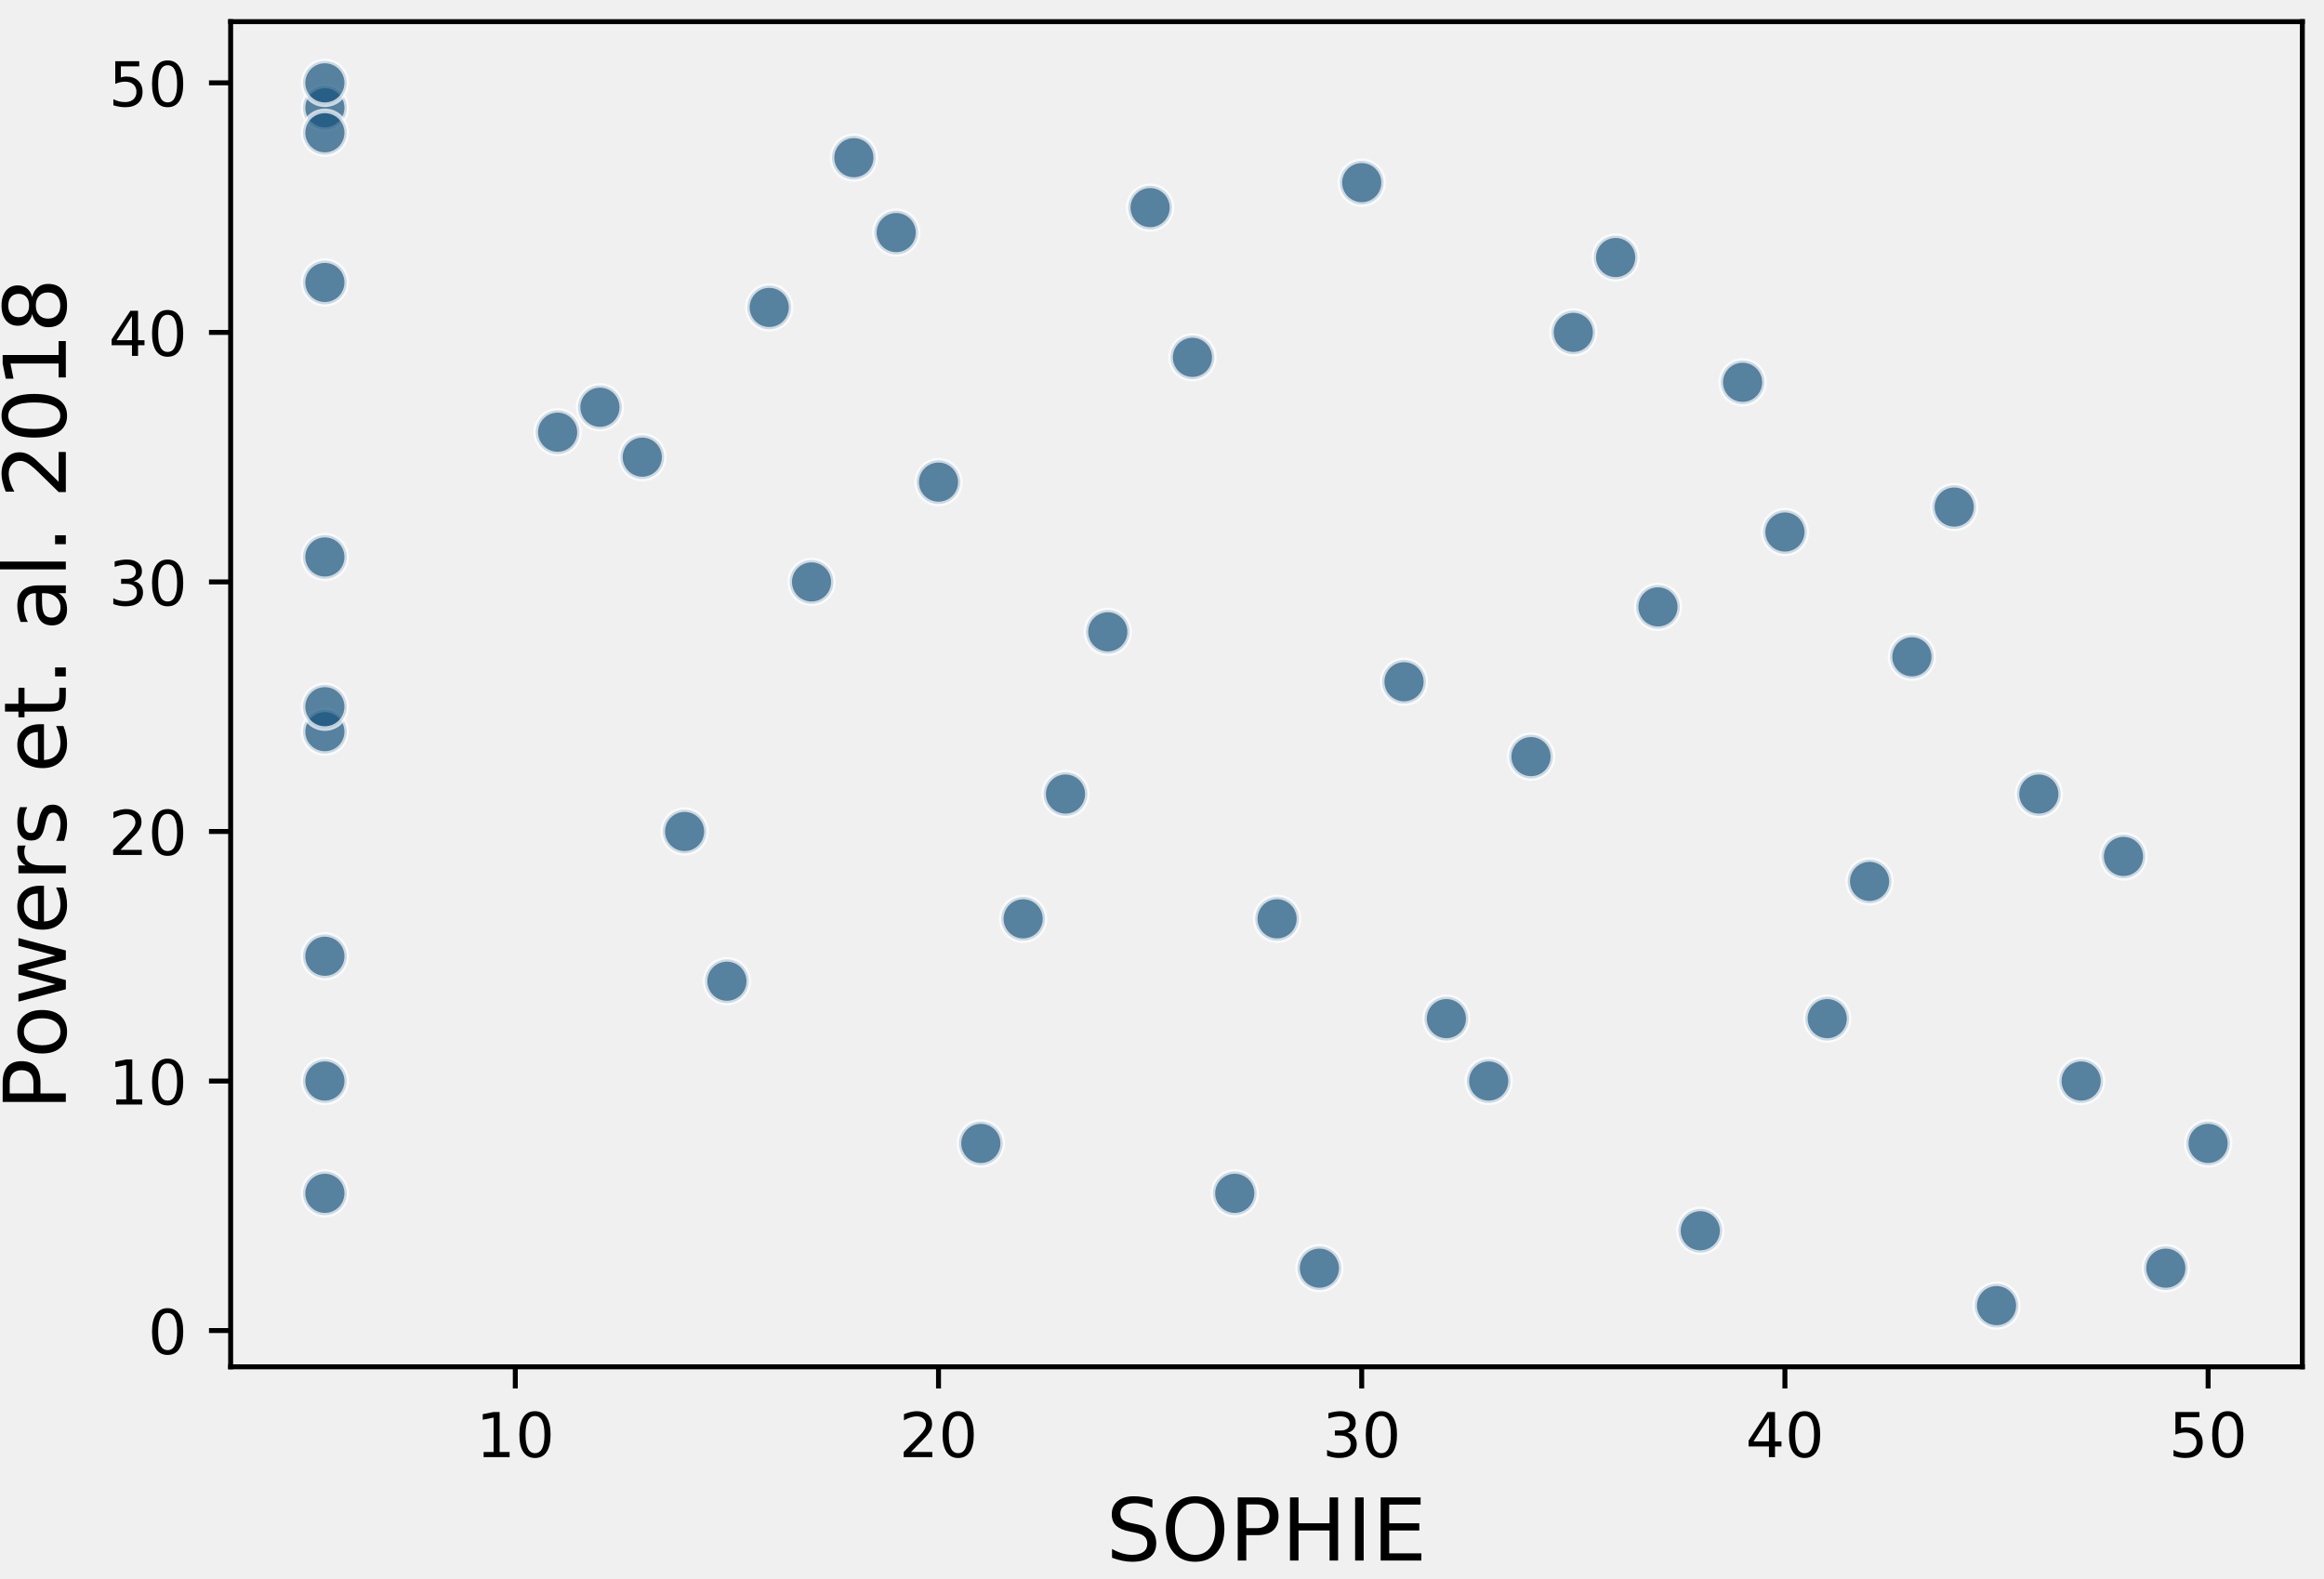
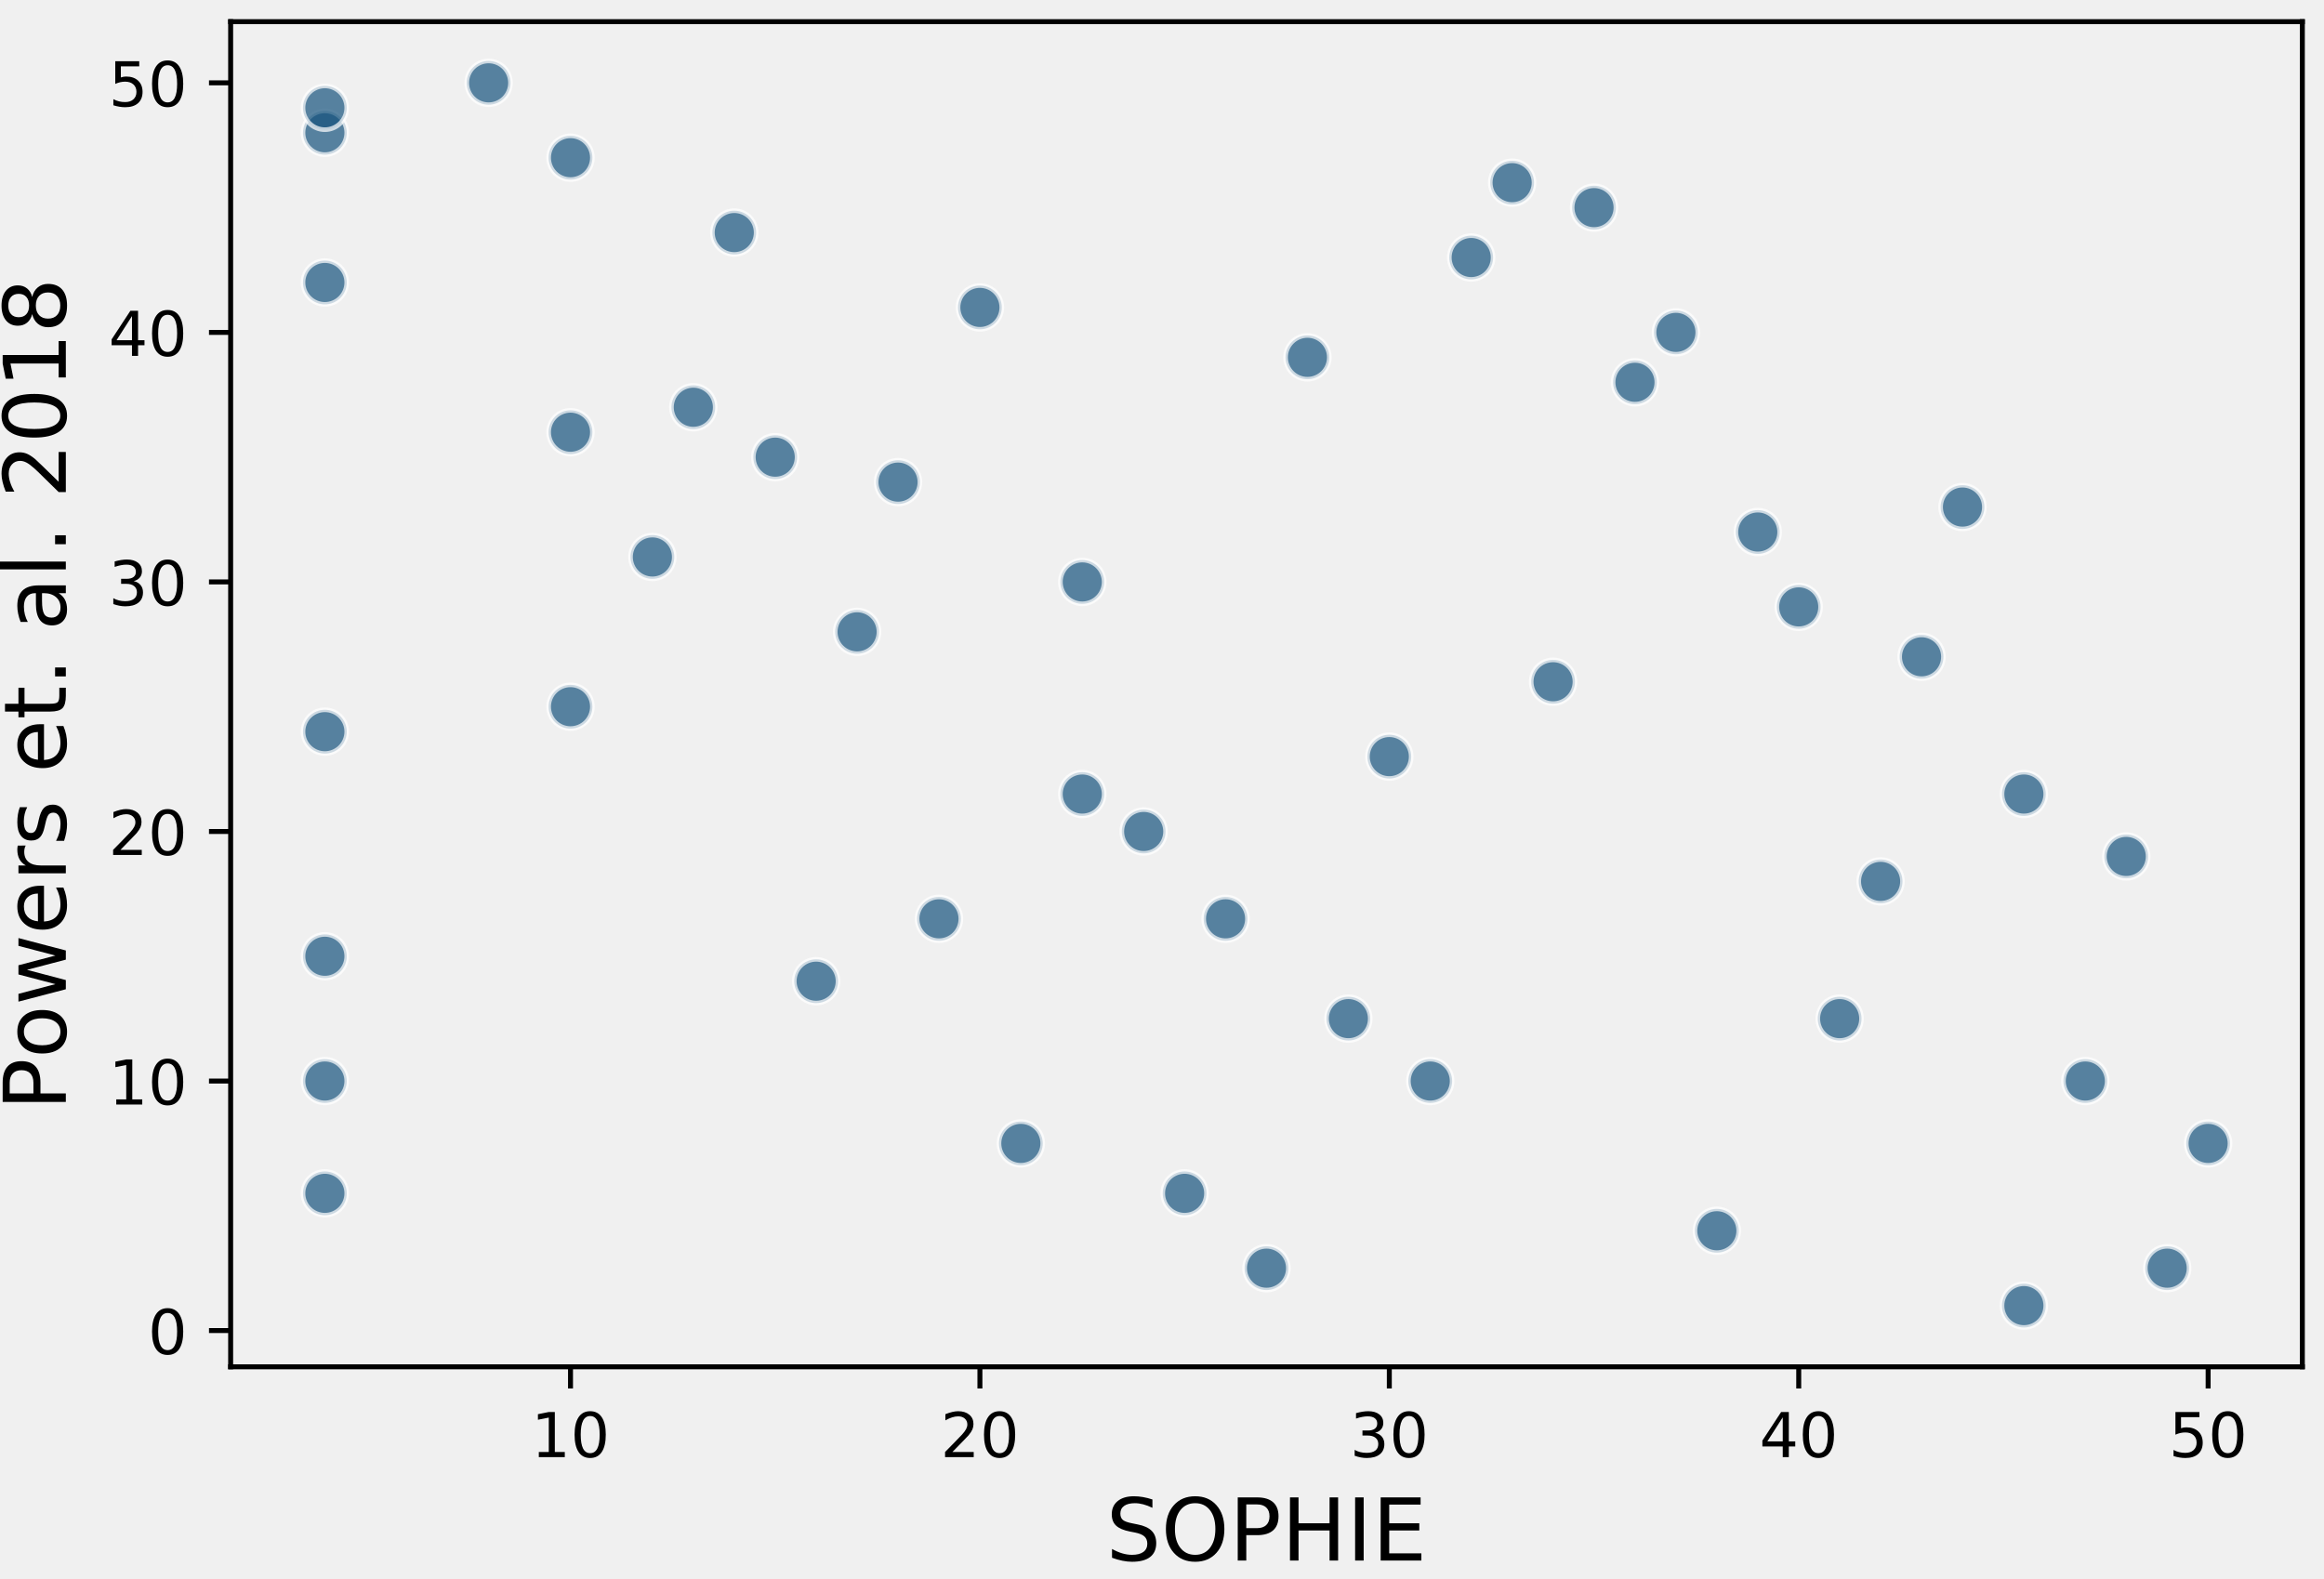
<svg xmlns="http://www.w3.org/2000/svg" xmlns:xlink="http://www.w3.org/1999/xlink" height="255.167pt" version="1.1" viewBox="0 0 375.574 255.167" width="375.574pt">
  <defs>
    <style type="text/css">
*{stroke-linecap:butt;stroke-linejoin:round;}
  </style>
  </defs>
  <g id="figure_1">
    <g id="patch_1">
      <path d="M 0 255.167  L 375.574 255.167  L 375.574 0  L 0 0  z " style="fill:none;" />
    </g>
    <g id="axes_1">
      <g id="patch_2">
        <path d="M 37.274 220.94  L 372.074 220.94  L 372.074 3.5  L 37.274 3.5  z " style="fill:none;" />
      </g>
      <g id="PathCollection_1">
        <defs>
-           <path d="M 0 3.536  C 0.938 3.536 1.837 3.163 2.5 2.5  C 3.163 1.837 3.536 0.938 3.536 0  C 3.536 -0.938 3.163 -1.837 2.5 -2.5  C 1.837 -3.163 0.938 -3.536 0 -3.536  C -0.938 -3.536 -1.837 -3.163 -2.5 -2.5  C -3.163 -1.837 -3.536 -0.938 -3.536 0  C -3.536 0.938 -3.163 1.837 -2.5 2.5  C -1.837 3.163 -0.938 3.536 0 3.536  z " id="m06278e5a59" style="stroke:#ffffff;stroke-opacity:0.7;stroke-width:0.75;" />
+           <path d="M 0 3.536  C 0.938 3.536 1.837 3.163 2.5 2.5  C 3.163 1.837 3.536 0.938 3.536 0  C 3.536 -0.938 3.163 -1.837 2.5 -2.5  C 1.837 -3.163 0.938 -3.536 0 -3.536  C -0.938 -3.536 -1.837 -3.163 -2.5 -2.5  C -3.163 -1.837 -3.536 -0.938 -3.536 0  C -3.536 0.938 -3.163 1.837 -2.5 2.5  C -1.837 3.163 -0.938 3.536 0 3.536  z " id="mcd44631420" style="stroke:#ffffff;stroke-opacity:0.7;stroke-width:0.75;" />
        </defs>
-         <g clip-path="url(#p0ce76a98f6)">
-           <use style="fill:#15527d;fill-opacity:0.7;stroke:#ffffff;stroke-opacity:0.7;stroke-width:0.75;" x="322.652" xlink:href="#m06278e5a59" y="211.049" />
-           <use style="fill:#15527d;fill-opacity:0.7;stroke:#ffffff;stroke-opacity:0.7;stroke-width:0.75;" x="52.501" xlink:href="#m06278e5a59" y="118.271" />
-           <use style="fill:#15527d;fill-opacity:0.7;stroke:#ffffff;stroke-opacity:0.7;stroke-width:0.75;" x="267.938" xlink:href="#m06278e5a59" y="98.102" />
-           <use style="fill:#15527d;fill-opacity:0.7;stroke:#ffffff;stroke-opacity:0.7;stroke-width:0.75;" x="52.501" xlink:href="#m06278e5a59" y="17.425" />
-           <use style="fill:#15527d;fill-opacity:0.7;stroke:#ffffff;stroke-opacity:0.7;stroke-width:0.75;" x="281.616" xlink:href="#m06278e5a59" y="61.797" />
-           <use style="fill:#15527d;fill-opacity:0.7;stroke:#ffffff;stroke-opacity:0.7;stroke-width:0.75;" x="96.956" xlink:href="#m06278e5a59" y="65.831" />
-           <use style="fill:#15527d;fill-opacity:0.7;stroke:#ffffff;stroke-opacity:0.7;stroke-width:0.75;" x="308.973" xlink:href="#m06278e5a59" y="106.169" />
-           <use style="fill:#15527d;fill-opacity:0.7;stroke:#ffffff;stroke-opacity:0.7;stroke-width:0.75;" x="131.152" xlink:href="#m06278e5a59" y="94.068" />
-           <use style="fill:#15527d;fill-opacity:0.7;stroke:#ffffff;stroke-opacity:0.7;stroke-width:0.75;" x="52.501" xlink:href="#m06278e5a59" y="154.575" />
-           <use style="fill:#15527d;fill-opacity:0.7;stroke:#ffffff;stroke-opacity:0.7;stroke-width:0.75;" x="343.17" xlink:href="#m06278e5a59" y="138.44" />
-           <use style="fill:#15527d;fill-opacity:0.7;stroke:#ffffff;stroke-opacity:0.7;stroke-width:0.75;" x="124.313" xlink:href="#m06278e5a59" y="49.695" />
-           <use style="fill:#15527d;fill-opacity:0.7;stroke:#ffffff;stroke-opacity:0.7;stroke-width:0.75;" x="302.134" xlink:href="#m06278e5a59" y="142.474" />
-           <use style="fill:#15527d;fill-opacity:0.7;stroke:#ffffff;stroke-opacity:0.7;stroke-width:0.75;" x="254.259" xlink:href="#m06278e5a59" y="53.729" />
-           <use style="fill:#15527d;fill-opacity:0.7;stroke:#ffffff;stroke-opacity:0.7;stroke-width:0.75;" x="137.991" xlink:href="#m06278e5a59" y="25.492" />
-           <use style="fill:#15527d;fill-opacity:0.7;stroke:#ffffff;stroke-opacity:0.7;stroke-width:0.75;" x="329.491" xlink:href="#m06278e5a59" y="128.355" />
-           <use style="fill:#15527d;fill-opacity:0.7;stroke:#ffffff;stroke-opacity:0.7;stroke-width:0.75;" x="172.188" xlink:href="#m06278e5a59" y="128.355" />
-           <use style="fill:#15527d;fill-opacity:0.7;stroke:#ffffff;stroke-opacity:0.7;stroke-width:0.75;" x="52.501" xlink:href="#m06278e5a59" y="45.662" />
-           <use style="fill:#15527d;fill-opacity:0.7;stroke:#ffffff;stroke-opacity:0.7;stroke-width:0.75;" x="261.098" xlink:href="#m06278e5a59" y="41.628" />
-           <use style="fill:#15527d;fill-opacity:0.7;stroke:#ffffff;stroke-opacity:0.7;stroke-width:0.75;" x="144.831" xlink:href="#m06278e5a59" y="37.594" />
-           <use style="fill:#15527d;fill-opacity:0.7;stroke:#ffffff;stroke-opacity:0.7;stroke-width:0.75;" x="336.33" xlink:href="#m06278e5a59" y="174.745" />
-           <use style="fill:#15527d;fill-opacity:0.7;stroke:#ffffff;stroke-opacity:0.7;stroke-width:0.75;" x="226.902" xlink:href="#m06278e5a59" y="110.203" />
-           <use style="fill:#15527d;fill-opacity:0.7;stroke:#ffffff;stroke-opacity:0.7;stroke-width:0.75;" x="165.349" xlink:href="#m06278e5a59" y="148.525" />
-           <use style="fill:#15527d;fill-opacity:0.7;stroke:#ffffff;stroke-opacity:0.7;stroke-width:0.75;" x="158.509" xlink:href="#m06278e5a59" y="184.829" />
-           <use style="fill:#15527d;fill-opacity:0.7;stroke:#ffffff;stroke-opacity:0.7;stroke-width:0.75;" x="52.501" xlink:href="#m06278e5a59" y="192.897" />
-           <use style="fill:#15527d;fill-opacity:0.7;stroke:#ffffff;stroke-opacity:0.7;stroke-width:0.75;" x="295.295" xlink:href="#m06278e5a59" y="164.66" />
-           <use style="fill:#15527d;fill-opacity:0.7;stroke:#ffffff;stroke-opacity:0.7;stroke-width:0.75;" x="192.706" xlink:href="#m06278e5a59" y="57.763" />
-           <use style="fill:#15527d;fill-opacity:0.7;stroke:#ffffff;stroke-opacity:0.7;stroke-width:0.75;" x="151.67" xlink:href="#m06278e5a59" y="77.932" />
-           <use style="fill:#15527d;fill-opacity:0.7;stroke:#ffffff;stroke-opacity:0.7;stroke-width:0.75;" x="52.501" xlink:href="#m06278e5a59" y="90.034" />
-           <use style="fill:#15527d;fill-opacity:0.7;stroke:#ffffff;stroke-opacity:0.7;stroke-width:0.75;" x="185.866" xlink:href="#m06278e5a59" y="33.56" />
-           <use style="fill:#15527d;fill-opacity:0.7;stroke:#ffffff;stroke-opacity:0.7;stroke-width:0.75;" x="179.027" xlink:href="#m06278e5a59" y="102.135" />
-           <use style="fill:#15527d;fill-opacity:0.7;stroke:#ffffff;stroke-opacity:0.7;stroke-width:0.75;" x="206.384" xlink:href="#m06278e5a59" y="148.525" />
-           <use style="fill:#15527d;fill-opacity:0.7;stroke:#ffffff;stroke-opacity:0.7;stroke-width:0.75;" x="274.777" xlink:href="#m06278e5a59" y="198.948" />
-           <use style="fill:#15527d;fill-opacity:0.7;stroke:#ffffff;stroke-opacity:0.7;stroke-width:0.75;" x="117.474" xlink:href="#m06278e5a59" y="158.609" />
-           <use style="fill:#15527d;fill-opacity:0.7;stroke:#ffffff;stroke-opacity:0.7;stroke-width:0.75;" x="240.581" xlink:href="#m06278e5a59" y="174.745" />
-           <use style="fill:#15527d;fill-opacity:0.7;stroke:#ffffff;stroke-opacity:0.7;stroke-width:0.75;" x="52.501" xlink:href="#m06278e5a59" y="21.459" />
-           <use style="fill:#15527d;fill-opacity:0.7;stroke:#ffffff;stroke-opacity:0.7;stroke-width:0.75;" x="90.117" xlink:href="#m06278e5a59" y="69.865" />
-           <use style="fill:#15527d;fill-opacity:0.7;stroke:#ffffff;stroke-opacity:0.7;stroke-width:0.75;" x="199.545" xlink:href="#m06278e5a59" y="192.897" />
-           <use style="fill:#15527d;fill-opacity:0.7;stroke:#ffffff;stroke-opacity:0.7;stroke-width:0.75;" x="110.634" xlink:href="#m06278e5a59" y="134.406" />
-           <use style="fill:#15527d;fill-opacity:0.7;stroke:#ffffff;stroke-opacity:0.7;stroke-width:0.75;" x="213.223" xlink:href="#m06278e5a59" y="204.998" />
-           <use style="fill:#15527d;fill-opacity:0.7;stroke:#ffffff;stroke-opacity:0.7;stroke-width:0.75;" x="52.501" xlink:href="#m06278e5a59" y="114.237" />
-           <use style="fill:#15527d;fill-opacity:0.7;stroke:#ffffff;stroke-opacity:0.7;stroke-width:0.75;" x="315.813" xlink:href="#m06278e5a59" y="81.966" />
-           <use style="fill:#15527d;fill-opacity:0.7;stroke:#ffffff;stroke-opacity:0.7;stroke-width:0.75;" x="288.455" xlink:href="#m06278e5a59" y="86" />
-           <use style="fill:#15527d;fill-opacity:0.7;stroke:#ffffff;stroke-opacity:0.7;stroke-width:0.75;" x="52.501" xlink:href="#m06278e5a59" y="174.745" />
-           <use style="fill:#15527d;fill-opacity:0.7;stroke:#ffffff;stroke-opacity:0.7;stroke-width:0.75;" x="52.501" xlink:href="#m06278e5a59" y="13.391" />
-           <use style="fill:#15527d;fill-opacity:0.7;stroke:#ffffff;stroke-opacity:0.7;stroke-width:0.75;" x="103.795" xlink:href="#m06278e5a59" y="73.898" />
-           <use style="fill:#15527d;fill-opacity:0.7;stroke:#ffffff;stroke-opacity:0.7;stroke-width:0.75;" x="233.741" xlink:href="#m06278e5a59" y="164.66" />
-           <use style="fill:#15527d;fill-opacity:0.7;stroke:#ffffff;stroke-opacity:0.7;stroke-width:0.75;" x="220.063" xlink:href="#m06278e5a59" y="29.526" />
-           <use style="fill:#15527d;fill-opacity:0.7;stroke:#ffffff;stroke-opacity:0.7;stroke-width:0.75;" x="356.848" xlink:href="#m06278e5a59" y="184.829" />
-           <use style="fill:#15527d;fill-opacity:0.7;stroke:#ffffff;stroke-opacity:0.7;stroke-width:0.75;" x="350.009" xlink:href="#m06278e5a59" y="204.998" />
-           <use style="fill:#15527d;fill-opacity:0.7;stroke:#ffffff;stroke-opacity:0.7;stroke-width:0.75;" x="247.42" xlink:href="#m06278e5a59" y="122.305" />
+         <g clip-path="url(#p32f33449b8)">
+           <use style="fill:#15527d;fill-opacity:0.7;stroke:#ffffff;stroke-opacity:0.7;stroke-width:0.75;" x="158.361" xlink:href="#mcd44631420" y="49.695" />
+           <use style="fill:#15527d;fill-opacity:0.7;stroke:#ffffff;stroke-opacity:0.7;stroke-width:0.75;" x="211.291" xlink:href="#mcd44631420" y="57.763" />
+           <use style="fill:#15527d;fill-opacity:0.7;stroke:#ffffff;stroke-opacity:0.7;stroke-width:0.75;" x="52.5" xlink:href="#mcd44631420" y="21.459" />
+           <use style="fill:#15527d;fill-opacity:0.7;stroke:#ffffff;stroke-opacity:0.7;stroke-width:0.75;" x="244.372" xlink:href="#mcd44631420" y="29.526" />
+           <use style="fill:#15527d;fill-opacity:0.7;stroke:#ffffff;stroke-opacity:0.7;stroke-width:0.75;" x="191.442" xlink:href="#mcd44631420" y="192.897" />
+           <use style="fill:#15527d;fill-opacity:0.7;stroke:#ffffff;stroke-opacity:0.7;stroke-width:0.75;" x="131.895" xlink:href="#mcd44631420" y="158.609" />
+           <use style="fill:#15527d;fill-opacity:0.7;stroke:#ffffff;stroke-opacity:0.7;stroke-width:0.75;" x="52.5" xlink:href="#mcd44631420" y="45.662" />
+           <use style="fill:#15527d;fill-opacity:0.7;stroke:#ffffff;stroke-opacity:0.7;stroke-width:0.75;" x="277.453" xlink:href="#mcd44631420" y="198.948" />
+           <use style="fill:#15527d;fill-opacity:0.7;stroke:#ffffff;stroke-opacity:0.7;stroke-width:0.75;" x="327.075" xlink:href="#mcd44631420" y="211.049" />
+           <use style="fill:#15527d;fill-opacity:0.7;stroke:#ffffff;stroke-opacity:0.7;stroke-width:0.75;" x="164.977" xlink:href="#mcd44631420" y="184.829" />
+           <use style="fill:#15527d;fill-opacity:0.7;stroke:#ffffff;stroke-opacity:0.7;stroke-width:0.75;" x="284.07" xlink:href="#mcd44631420" y="86" />
+           <use style="fill:#15527d;fill-opacity:0.7;stroke:#ffffff;stroke-opacity:0.7;stroke-width:0.75;" x="264.221" xlink:href="#mcd44631420" y="61.797" />
+           <use style="fill:#15527d;fill-opacity:0.7;stroke:#ffffff;stroke-opacity:0.7;stroke-width:0.75;" x="52.5" xlink:href="#mcd44631420" y="17.425" />
+           <use style="fill:#15527d;fill-opacity:0.7;stroke:#ffffff;stroke-opacity:0.7;stroke-width:0.75;" x="250.988" xlink:href="#mcd44631420" y="110.203" />
+           <use style="fill:#15527d;fill-opacity:0.7;stroke:#ffffff;stroke-opacity:0.7;stroke-width:0.75;" x="231.139" xlink:href="#mcd44631420" y="174.745" />
+           <use style="fill:#15527d;fill-opacity:0.7;stroke:#ffffff;stroke-opacity:0.7;stroke-width:0.75;" x="224.523" xlink:href="#mcd44631420" y="122.305" />
+           <use style="fill:#15527d;fill-opacity:0.7;stroke:#ffffff;stroke-opacity:0.7;stroke-width:0.75;" x="337" xlink:href="#mcd44631420" y="174.745" />
+           <use style="fill:#15527d;fill-opacity:0.7;stroke:#ffffff;stroke-opacity:0.7;stroke-width:0.75;" x="303.918" xlink:href="#mcd44631420" y="142.474" />
+           <use style="fill:#15527d;fill-opacity:0.7;stroke:#ffffff;stroke-opacity:0.7;stroke-width:0.75;" x="105.43" xlink:href="#mcd44631420" y="90.034" />
+           <use style="fill:#15527d;fill-opacity:0.7;stroke:#ffffff;stroke-opacity:0.7;stroke-width:0.75;" x="310.535" xlink:href="#mcd44631420" y="106.169" />
+           <use style="fill:#15527d;fill-opacity:0.7;stroke:#ffffff;stroke-opacity:0.7;stroke-width:0.75;" x="92.198" xlink:href="#mcd44631420" y="114.237" />
+           <use style="fill:#15527d;fill-opacity:0.7;stroke:#ffffff;stroke-opacity:0.7;stroke-width:0.75;" x="52.5" xlink:href="#mcd44631420" y="192.897" />
+           <use style="fill:#15527d;fill-opacity:0.7;stroke:#ffffff;stroke-opacity:0.7;stroke-width:0.75;" x="174.901" xlink:href="#mcd44631420" y="94.068" />
+           <use style="fill:#15527d;fill-opacity:0.7;stroke:#ffffff;stroke-opacity:0.7;stroke-width:0.75;" x="270.837" xlink:href="#mcd44631420" y="53.729" />
+           <use style="fill:#15527d;fill-opacity:0.7;stroke:#ffffff;stroke-opacity:0.7;stroke-width:0.75;" x="204.674" xlink:href="#mcd44631420" y="204.998" />
+           <use style="fill:#15527d;fill-opacity:0.7;stroke:#ffffff;stroke-opacity:0.7;stroke-width:0.75;" x="52.5" xlink:href="#mcd44631420" y="154.575" />
+           <use style="fill:#15527d;fill-opacity:0.7;stroke:#ffffff;stroke-opacity:0.7;stroke-width:0.75;" x="52.5" xlink:href="#mcd44631420" y="118.271" />
+           <use style="fill:#15527d;fill-opacity:0.7;stroke:#ffffff;stroke-opacity:0.7;stroke-width:0.75;" x="343.616" xlink:href="#mcd44631420" y="138.44" />
+           <use style="fill:#15527d;fill-opacity:0.7;stroke:#ffffff;stroke-opacity:0.7;stroke-width:0.75;" x="112.047" xlink:href="#mcd44631420" y="65.831" />
+           <use style="fill:#15527d;fill-opacity:0.7;stroke:#ffffff;stroke-opacity:0.7;stroke-width:0.75;" x="297.302" xlink:href="#mcd44631420" y="164.66" />
+           <use style="fill:#15527d;fill-opacity:0.7;stroke:#ffffff;stroke-opacity:0.7;stroke-width:0.75;" x="327.075" xlink:href="#mcd44631420" y="128.355" />
+           <use style="fill:#15527d;fill-opacity:0.7;stroke:#ffffff;stroke-opacity:0.7;stroke-width:0.75;" x="151.744" xlink:href="#mcd44631420" y="148.525" />
+           <use style="fill:#15527d;fill-opacity:0.7;stroke:#ffffff;stroke-opacity:0.7;stroke-width:0.75;" x="237.756" xlink:href="#mcd44631420" y="41.628" />
+           <use style="fill:#15527d;fill-opacity:0.7;stroke:#ffffff;stroke-opacity:0.7;stroke-width:0.75;" x="350.232" xlink:href="#mcd44631420" y="204.998" />
+           <use style="fill:#15527d;fill-opacity:0.7;stroke:#ffffff;stroke-opacity:0.7;stroke-width:0.75;" x="138.512" xlink:href="#mcd44631420" y="102.135" />
+           <use style="fill:#15527d;fill-opacity:0.7;stroke:#ffffff;stroke-opacity:0.7;stroke-width:0.75;" x="174.901" xlink:href="#mcd44631420" y="128.355" />
+           <use style="fill:#15527d;fill-opacity:0.7;stroke:#ffffff;stroke-opacity:0.7;stroke-width:0.75;" x="356.849" xlink:href="#mcd44631420" y="184.829" />
+           <use style="fill:#15527d;fill-opacity:0.7;stroke:#ffffff;stroke-opacity:0.7;stroke-width:0.75;" x="52.5" xlink:href="#mcd44631420" y="174.745" />
+           <use style="fill:#15527d;fill-opacity:0.7;stroke:#ffffff;stroke-opacity:0.7;stroke-width:0.75;" x="125.279" xlink:href="#mcd44631420" y="73.898" />
+           <use style="fill:#15527d;fill-opacity:0.7;stroke:#ffffff;stroke-opacity:0.7;stroke-width:0.75;" x="290.686" xlink:href="#mcd44631420" y="98.102" />
+           <use style="fill:#15527d;fill-opacity:0.7;stroke:#ffffff;stroke-opacity:0.7;stroke-width:0.75;" x="198.058" xlink:href="#mcd44631420" y="148.525" />
+           <use style="fill:#15527d;fill-opacity:0.7;stroke:#ffffff;stroke-opacity:0.7;stroke-width:0.75;" x="145.128" xlink:href="#mcd44631420" y="77.932" />
+           <use style="fill:#15527d;fill-opacity:0.7;stroke:#ffffff;stroke-opacity:0.7;stroke-width:0.75;" x="92.198" xlink:href="#mcd44631420" y="25.492" />
+           <use style="fill:#15527d;fill-opacity:0.7;stroke:#ffffff;stroke-opacity:0.7;stroke-width:0.75;" x="184.826" xlink:href="#mcd44631420" y="134.406" />
+           <use style="fill:#15527d;fill-opacity:0.7;stroke:#ffffff;stroke-opacity:0.7;stroke-width:0.75;" x="217.907" xlink:href="#mcd44631420" y="164.66" />
+           <use style="fill:#15527d;fill-opacity:0.7;stroke:#ffffff;stroke-opacity:0.7;stroke-width:0.75;" x="92.198" xlink:href="#mcd44631420" y="69.865" />
+           <use style="fill:#15527d;fill-opacity:0.7;stroke:#ffffff;stroke-opacity:0.7;stroke-width:0.75;" x="118.663" xlink:href="#mcd44631420" y="37.594" />
+           <use style="fill:#15527d;fill-opacity:0.7;stroke:#ffffff;stroke-opacity:0.7;stroke-width:0.75;" x="317.151" xlink:href="#mcd44631420" y="81.966" />
+           <use style="fill:#15527d;fill-opacity:0.7;stroke:#ffffff;stroke-opacity:0.7;stroke-width:0.75;" x="78.965" xlink:href="#mcd44631420" y="13.391" />
+           <use style="fill:#15527d;fill-opacity:0.7;stroke:#ffffff;stroke-opacity:0.7;stroke-width:0.75;" x="257.605" xlink:href="#mcd44631420" y="33.56" />
        </g>
      </g>
      <g id="matplotlib.axis_1">
        <g id="xtick_1">
          <g id="line2d_1">
            <defs>
-               <path d="M 0 0  L 0 3.5  " id="mfe6a38a1d5" style="stroke:#000000;stroke-width:0.8;" />
-             </defs>
-             <g>
-               <use style="stroke:#000000;stroke-width:0.8;" x="83.277" xlink:href="#mfe6a38a1d5" y="220.94" />
+               <path d="M 0 0  L 0 3.5  " id="mfdf45609dd" style="stroke:#000000;stroke-width:0.8;" />
+             </defs>
+             <g>
+               <use style="stroke:#000000;stroke-width:0.8;" x="92.198" xlink:href="#mfdf45609dd" y="220.94" />
            </g>
          </g>
          <g id="text_1">
            <defs>
              <path d="M 12.406 8.297  L 28.516 8.297  L 28.516 63.922  L 10.984 60.406  L 10.984 69.391  L 28.422 72.906  L 38.281 72.906  L 38.281 8.297  L 54.391 8.297  L 54.391 0  L 12.406 0  z " id="DejaVuSans-49" />
              <path d="M 31.781 66.406  Q 24.172 66.406 20.328 58.906  Q 16.5 51.422 16.5 36.375  Q 16.5 21.391 20.328 13.891  Q 24.172 6.391 31.781 6.391  Q 39.453 6.391 43.281 13.891  Q 47.125 21.391 47.125 36.375  Q 47.125 51.422 43.281 58.906  Q 39.453 66.406 31.781 66.406  z M 31.781 74.219  Q 44.047 74.219 50.516 64.516  Q 56.984 54.828 56.984 36.375  Q 56.984 17.969 50.516 8.266  Q 44.047 -1.422 31.781 -1.422  Q 19.531 -1.422 13.062 8.266  Q 6.594 17.969 6.594 36.375  Q 6.594 54.828 13.062 64.516  Q 19.531 74.219 31.781 74.219  z " id="DejaVuSans-48" />
            </defs>
-             <g transform="translate(76.91474 235.5384)scale(0.1 -0.1)">
+             <g transform="translate(85.83534 235.5384)scale(0.1 -0.1)">
              <use xlink:href="#DejaVuSans-49" />
              <use x="63.623" xlink:href="#DejaVuSans-48" />
            </g>
          </g>
        </g>
        <g id="xtick_2">
          <g id="line2d_2">
            <g>
-               <use style="stroke:#000000;stroke-width:0.8;" x="151.67" xlink:href="#mfe6a38a1d5" y="220.94" />
+               <use style="stroke:#000000;stroke-width:0.8;" x="158.361" xlink:href="#mfdf45609dd" y="220.94" />
            </g>
          </g>
          <g id="text_2">
            <defs>
              <path d="M 19.188 8.297  L 53.609 8.297  L 53.609 0  L 7.328 0  L 7.328 8.297  Q 12.938 14.109 22.625 23.891  Q 32.328 33.688 34.812 36.531  Q 39.547 41.844 41.422 45.531  Q 43.312 49.219 43.312 52.781  Q 43.312 58.594 39.234 62.25  Q 35.156 65.922 28.609 65.922  Q 23.969 65.922 18.812 64.312  Q 13.672 62.703 7.812 59.422  L 7.812 69.391  Q 13.766 71.781 18.938 73  Q 24.125 74.219 28.422 74.219  Q 39.75 74.219 46.484 68.547  Q 53.219 62.891 53.219 53.422  Q 53.219 48.922 51.531 44.891  Q 49.859 40.875 45.406 35.406  Q 44.188 33.984 37.641 27.219  Q 31.109 20.453 19.188 8.297  z " id="DejaVuSans-50" />
            </defs>
-             <g transform="translate(145.3075 235.5384)scale(0.1 -0.1)">
+             <g transform="translate(151.998 235.5384)scale(0.1 -0.1)">
              <use xlink:href="#DejaVuSans-50" />
              <use x="63.623" xlink:href="#DejaVuSans-48" />
            </g>
          </g>
        </g>
        <g id="xtick_3">
          <g id="line2d_3">
            <g>
-               <use style="stroke:#000000;stroke-width:0.8;" x="220.063" xlink:href="#mfe6a38a1d5" y="220.94" />
+               <use style="stroke:#000000;stroke-width:0.8;" x="224.523" xlink:href="#mfdf45609dd" y="220.94" />
            </g>
          </g>
          <g id="text_3">
            <defs>
              <path d="M 40.578 39.312  Q 47.656 37.797 51.625 33  Q 55.609 28.219 55.609 21.188  Q 55.609 10.406 48.188 4.484  Q 40.766 -1.422 27.094 -1.422  Q 22.516 -1.422 17.656 -0.516  Q 12.797 0.391 7.625 2.203  L 7.625 11.719  Q 11.719 9.328 16.594 8.109  Q 21.484 6.891 26.812 6.891  Q 36.078 6.891 40.938 10.547  Q 45.797 14.203 45.797 21.188  Q 45.797 27.641 41.281 31.266  Q 36.766 34.906 28.719 34.906  L 20.219 34.906  L 20.219 43.016  L 29.109 43.016  Q 36.375 43.016 40.234 45.922  Q 44.094 48.828 44.094 54.297  Q 44.094 59.906 40.109 62.906  Q 36.141 65.922 28.719 65.922  Q 24.656 65.922 20.016 65.031  Q 15.375 64.156 9.812 62.312  L 9.812 71.094  Q 15.438 72.656 20.344 73.438  Q 25.25 74.219 29.594 74.219  Q 40.828 74.219 47.359 69.109  Q 53.906 64.016 53.906 55.328  Q 53.906 49.266 50.438 45.094  Q 46.969 40.922 40.578 39.312  z " id="DejaVuSans-51" />
            </defs>
-             <g transform="translate(213.7002 235.5384)scale(0.1 -0.1)">
+             <g transform="translate(218.1607 235.5384)scale(0.1 -0.1)">
              <use xlink:href="#DejaVuSans-51" />
              <use x="63.623" xlink:href="#DejaVuSans-48" />
            </g>
          </g>
        </g>
        <g id="xtick_4">
          <g id="line2d_4">
            <g>
-               <use style="stroke:#000000;stroke-width:0.8;" x="288.455" xlink:href="#mfe6a38a1d5" y="220.94" />
+               <use style="stroke:#000000;stroke-width:0.8;" x="290.686" xlink:href="#mfdf45609dd" y="220.94" />
            </g>
          </g>
          <g id="text_4">
            <defs>
              <path d="M 37.797 64.312  L 12.891 25.391  L 37.797 25.391  z M 35.203 72.906  L 47.609 72.906  L 47.609 25.391  L 58.016 25.391  L 58.016 17.188  L 47.609 17.188  L 47.609 0  L 37.797 0  L 37.797 17.188  L 4.891 17.188  L 4.891 26.703  z " id="DejaVuSans-52" />
            </defs>
-             <g transform="translate(282.093 235.5384)scale(0.1 -0.1)">
+             <g transform="translate(284.3233 235.5384)scale(0.1 -0.1)">
              <use xlink:href="#DejaVuSans-52" />
              <use x="63.623" xlink:href="#DejaVuSans-48" />
            </g>
          </g>
        </g>
        <g id="xtick_5">
          <g id="line2d_5">
            <g>
-               <use style="stroke:#000000;stroke-width:0.8;" x="356.848" xlink:href="#mfe6a38a1d5" y="220.94" />
+               <use style="stroke:#000000;stroke-width:0.8;" x="356.849" xlink:href="#mfdf45609dd" y="220.94" />
            </g>
          </g>
          <g id="text_5">
            <defs>
              <path d="M 10.797 72.906  L 49.516 72.906  L 49.516 64.594  L 19.828 64.594  L 19.828 46.734  Q 21.969 47.469 24.109 47.828  Q 26.266 48.188 28.422 48.188  Q 40.625 48.188 47.75 41.5  Q 54.891 34.812 54.891 23.391  Q 54.891 11.625 47.562 5.094  Q 40.234 -1.422 26.906 -1.422  Q 22.312 -1.422 17.547 -0.641  Q 12.797 0.141 7.719 1.703  L 7.719 11.625  Q 12.109 9.234 16.797 8.062  Q 21.484 6.891 26.703 6.891  Q 35.156 6.891 40.078 11.328  Q 45.016 15.766 45.016 23.391  Q 45.016 31 40.078 35.438  Q 35.156 39.891 26.703 39.891  Q 22.75 39.891 18.812 39.016  Q 14.891 38.141 10.797 36.281  z " id="DejaVuSans-53" />
            </defs>
-             <g transform="translate(350.4857 235.5384)scale(0.1 -0.1)">
+             <g transform="translate(350.486 235.5384)scale(0.1 -0.1)">
              <use xlink:href="#DejaVuSans-53" />
              <use x="63.623" xlink:href="#DejaVuSans-48" />
            </g>
          </g>
        </g>
        <g id="text_6">
          <defs>
            <path d="M 53.516 70.516  L 53.516 60.891  Q 47.906 63.578 42.922 64.891  Q 37.938 66.219 33.297 66.219  Q 25.25 66.219 20.875 63.094  Q 16.5 59.969 16.5 54.203  Q 16.5 49.359 19.406 46.891  Q 22.312 44.438 30.422 42.922  L 36.375 41.703  Q 47.406 39.594 52.656 34.297  Q 57.906 29 57.906 20.125  Q 57.906 9.516 50.797 4.047  Q 43.703 -1.422 29.984 -1.422  Q 24.812 -1.422 18.969 -0.25  Q 13.141 0.922 6.891 3.219  L 6.891 13.375  Q 12.891 10.016 18.656 8.297  Q 24.422 6.594 29.984 6.594  Q 38.422 6.594 43.016 9.906  Q 47.609 13.234 47.609 19.391  Q 47.609 24.75 44.312 27.781  Q 41.016 30.812 33.5 32.328  L 27.484 33.5  Q 16.453 35.688 11.516 40.375  Q 6.594 45.062 6.594 53.422  Q 6.594 63.094 13.406 68.656  Q 20.219 74.219 32.172 74.219  Q 37.312 74.219 42.625 73.281  Q 47.953 72.359 53.516 70.516  z " id="DejaVuSans-83" />
            <path d="M 39.406 66.219  Q 28.656 66.219 22.328 58.203  Q 16.016 50.203 16.016 36.375  Q 16.016 22.609 22.328 14.594  Q 28.656 6.594 39.406 6.594  Q 50.141 6.594 56.422 14.594  Q 62.703 22.609 62.703 36.375  Q 62.703 50.203 56.422 58.203  Q 50.141 66.219 39.406 66.219  z M 39.406 74.219  Q 54.734 74.219 63.906 63.938  Q 73.094 53.656 73.094 36.375  Q 73.094 19.141 63.906 8.859  Q 54.734 -1.422 39.406 -1.422  Q 24.031 -1.422 14.812 8.828  Q 5.609 19.094 5.609 36.375  Q 5.609 53.656 14.812 63.938  Q 24.031 74.219 39.406 74.219  z " id="DejaVuSans-79" />
            <path d="M 19.672 64.797  L 19.672 37.406  L 32.078 37.406  Q 38.969 37.406 42.719 40.969  Q 46.484 44.531 46.484 51.125  Q 46.484 57.672 42.719 61.234  Q 38.969 64.797 32.078 64.797  z M 9.812 72.906  L 32.078 72.906  Q 44.344 72.906 50.609 67.359  Q 56.891 61.812 56.891 51.125  Q 56.891 40.328 50.609 34.812  Q 44.344 29.297 32.078 29.297  L 19.672 29.297  L 19.672 0  L 9.812 0  z " id="DejaVuSans-80" />
            <path d="M 9.812 72.906  L 19.672 72.906  L 19.672 43.016  L 55.516 43.016  L 55.516 72.906  L 65.375 72.906  L 65.375 0  L 55.516 0  L 55.516 34.719  L 19.672 34.719  L 19.672 0  L 9.812 0  z " id="DejaVuSans-72" />
            <path d="M 9.812 72.906  L 19.672 72.906  L 19.672 0  L 9.812 0  z " id="DejaVuSans-73" />
            <path d="M 9.812 72.906  L 55.906 72.906  L 55.906 64.594  L 19.672 64.594  L 19.672 43.016  L 54.391 43.016  L 54.391 34.719  L 19.672 34.719  L 19.672 8.297  L 56.781 8.297  L 56.781 0  L 9.812 0  z " id="DejaVuSans-69" />
          </defs>
          <g transform="translate(178.747 252.2559)scale(0.14 -0.14)">
            <use xlink:href="#DejaVuSans-83" />
            <use x="63.477" xlink:href="#DejaVuSans-79" />
            <use x="142.188" xlink:href="#DejaVuSans-80" />
            <use x="202.49" xlink:href="#DejaVuSans-72" />
            <use x="277.686" xlink:href="#DejaVuSans-73" />
            <use x="307.178" xlink:href="#DejaVuSans-69" />
          </g>
        </g>
      </g>
      <g id="matplotlib.axis_2">
        <g id="ytick_1">
          <g id="line2d_6">
            <defs>
-               <path d="M 0 0  L -3.5 0  " id="md2e240be9f" style="stroke:#000000;stroke-width:0.8;" />
-             </defs>
-             <g>
-               <use style="stroke:#000000;stroke-width:0.8;" x="37.274" xlink:href="#md2e240be9f" y="215.083" />
+               <path d="M 0 0  L -3.5 0  " id="m68a43f0841" style="stroke:#000000;stroke-width:0.8;" />
+             </defs>
+             <g>
+               <use style="stroke:#000000;stroke-width:0.8;" x="37.274" xlink:href="#m68a43f0841" y="215.083" />
            </g>
          </g>
          <g id="text_7">
            <g transform="translate(23.91187 218.8822)scale(0.1 -0.1)">
              <use xlink:href="#DejaVuSans-48" />
            </g>
          </g>
        </g>
        <g id="ytick_2">
          <g id="line2d_7">
            <g>
-               <use style="stroke:#000000;stroke-width:0.8;" x="37.274" xlink:href="#md2e240be9f" y="174.745" />
+               <use style="stroke:#000000;stroke-width:0.8;" x="37.274" xlink:href="#m68a43f0841" y="174.745" />
            </g>
          </g>
          <g id="text_8">
            <g transform="translate(17.54938 178.5438)scale(0.1 -0.1)">
              <use xlink:href="#DejaVuSans-49" />
              <use x="63.623" xlink:href="#DejaVuSans-48" />
            </g>
          </g>
        </g>
        <g id="ytick_3">
          <g id="line2d_8">
            <g>
-               <use style="stroke:#000000;stroke-width:0.8;" x="37.274" xlink:href="#md2e240be9f" y="134.406" />
+               <use style="stroke:#000000;stroke-width:0.8;" x="37.274" xlink:href="#m68a43f0841" y="134.406" />
            </g>
          </g>
          <g id="text_9">
            <g transform="translate(17.54938 138.2054)scale(0.1 -0.1)">
              <use xlink:href="#DejaVuSans-50" />
              <use x="63.623" xlink:href="#DejaVuSans-48" />
            </g>
          </g>
        </g>
        <g id="ytick_4">
          <g id="line2d_9">
            <g>
-               <use style="stroke:#000000;stroke-width:0.8;" x="37.274" xlink:href="#md2e240be9f" y="94.068" />
+               <use style="stroke:#000000;stroke-width:0.8;" x="37.274" xlink:href="#m68a43f0841" y="94.068" />
            </g>
          </g>
          <g id="text_10">
            <g transform="translate(17.54938 97.86693)scale(0.1 -0.1)">
              <use xlink:href="#DejaVuSans-51" />
              <use x="63.623" xlink:href="#DejaVuSans-48" />
            </g>
          </g>
        </g>
        <g id="ytick_5">
          <g id="line2d_10">
            <g>
-               <use style="stroke:#000000;stroke-width:0.8;" x="37.274" xlink:href="#md2e240be9f" y="53.729" />
+               <use style="stroke:#000000;stroke-width:0.8;" x="37.274" xlink:href="#m68a43f0841" y="53.729" />
            </g>
          </g>
          <g id="text_11">
            <g transform="translate(17.54938 57.5285)scale(0.1 -0.1)">
              <use xlink:href="#DejaVuSans-52" />
              <use x="63.623" xlink:href="#DejaVuSans-48" />
            </g>
          </g>
        </g>
        <g id="ytick_6">
          <g id="line2d_11">
            <g>
-               <use style="stroke:#000000;stroke-width:0.8;" x="37.274" xlink:href="#md2e240be9f" y="13.391" />
+               <use style="stroke:#000000;stroke-width:0.8;" x="37.274" xlink:href="#m68a43f0841" y="13.391" />
            </g>
          </g>
          <g id="text_12">
            <g transform="translate(17.54938 17.19007)scale(0.1 -0.1)">
              <use xlink:href="#DejaVuSans-53" />
              <use x="63.623" xlink:href="#DejaVuSans-48" />
            </g>
          </g>
        </g>
        <g id="text_13">
          <defs>
            <path d="M 30.609 48.391  Q 23.391 48.391 19.188 42.75  Q 14.984 37.109 14.984 27.297  Q 14.984 17.484 19.156 11.844  Q 23.344 6.203 30.609 6.203  Q 37.797 6.203 41.984 11.859  Q 46.188 17.531 46.188 27.297  Q 46.188 37.016 41.984 42.703  Q 37.797 48.391 30.609 48.391  z M 30.609 56  Q 42.328 56 49.016 48.375  Q 55.719 40.766 55.719 27.297  Q 55.719 13.875 49.016 6.219  Q 42.328 -1.422 30.609 -1.422  Q 18.844 -1.422 12.172 6.219  Q 5.516 13.875 5.516 27.297  Q 5.516 40.766 12.172 48.375  Q 18.844 56 30.609 56  z " id="DejaVuSans-111" />
            <path d="M 4.203 54.688  L 13.188 54.688  L 24.422 12.016  L 35.594 54.688  L 46.188 54.688  L 57.422 12.016  L 68.609 54.688  L 77.594 54.688  L 63.281 0  L 52.688 0  L 40.922 44.828  L 29.109 0  L 18.5 0  z " id="DejaVuSans-119" />
            <path d="M 56.203 29.594  L 56.203 25.203  L 14.891 25.203  Q 15.484 15.922 20.484 11.062  Q 25.484 6.203 34.422 6.203  Q 39.594 6.203 44.453 7.469  Q 49.312 8.734 54.109 11.281  L 54.109 2.781  Q 49.266 0.734 44.188 -0.344  Q 39.109 -1.422 33.891 -1.422  Q 20.797 -1.422 13.156 6.188  Q 5.516 13.812 5.516 26.812  Q 5.516 40.234 12.766 48.109  Q 20.016 56 32.328 56  Q 43.359 56 49.781 48.891  Q 56.203 41.797 56.203 29.594  z M 47.219 32.234  Q 47.125 39.594 43.094 43.984  Q 39.062 48.391 32.422 48.391  Q 24.906 48.391 20.391 44.141  Q 15.875 39.891 15.188 32.172  z " id="DejaVuSans-101" />
            <path d="M 41.109 46.297  Q 39.594 47.172 37.812 47.578  Q 36.031 48 33.891 48  Q 26.266 48 22.188 43.047  Q 18.109 38.094 18.109 28.812  L 18.109 0  L 9.078 0  L 9.078 54.688  L 18.109 54.688  L 18.109 46.188  Q 20.953 51.172 25.484 53.578  Q 30.031 56 36.531 56  Q 37.453 56 38.578 55.875  Q 39.703 55.766 41.062 55.516  z " id="DejaVuSans-114" />
            <path d="M 44.281 53.078  L 44.281 44.578  Q 40.484 46.531 36.375 47.5  Q 32.281 48.484 27.875 48.484  Q 21.188 48.484 17.844 46.438  Q 14.5 44.391 14.5 40.281  Q 14.5 37.156 16.891 35.375  Q 19.281 33.594 26.516 31.984  L 29.594 31.297  Q 39.156 29.25 43.188 25.516  Q 47.219 21.781 47.219 15.094  Q 47.219 7.469 41.188 3.016  Q 35.156 -1.422 24.609 -1.422  Q 20.219 -1.422 15.453 -0.562  Q 10.688 0.297 5.422 2  L 5.422 11.281  Q 10.406 8.688 15.234 7.391  Q 20.062 6.109 24.812 6.109  Q 31.156 6.109 34.562 8.281  Q 37.984 10.453 37.984 14.406  Q 37.984 18.062 35.516 20.016  Q 33.062 21.969 24.703 23.781  L 21.578 24.516  Q 13.234 26.266 9.516 29.906  Q 5.812 33.547 5.812 39.891  Q 5.812 47.609 11.281 51.797  Q 16.75 56 26.812 56  Q 31.781 56 36.172 55.266  Q 40.578 54.547 44.281 53.078  z " id="DejaVuSans-115" />
            <path id="DejaVuSans-32" />
            <path d="M 18.312 70.219  L 18.312 54.688  L 36.812 54.688  L 36.812 47.703  L 18.312 47.703  L 18.312 18.016  Q 18.312 11.328 20.141 9.422  Q 21.969 7.516 27.594 7.516  L 36.812 7.516  L 36.812 0  L 27.594 0  Q 17.188 0 13.234 3.875  Q 9.281 7.766 9.281 18.016  L 9.281 47.703  L 2.688 47.703  L 2.688 54.688  L 9.281 54.688  L 9.281 70.219  z " id="DejaVuSans-116" />
            <path d="M 10.688 12.406  L 21 12.406  L 21 0  L 10.688 0  z " id="DejaVuSans-46" />
            <path d="M 34.281 27.484  Q 23.391 27.484 19.188 25  Q 14.984 22.516 14.984 16.5  Q 14.984 11.719 18.141 8.906  Q 21.297 6.109 26.703 6.109  Q 34.188 6.109 38.703 11.406  Q 43.219 16.703 43.219 25.484  L 43.219 27.484  z M 52.203 31.203  L 52.203 0  L 43.219 0  L 43.219 8.297  Q 40.141 3.328 35.547 0.953  Q 30.953 -1.422 24.312 -1.422  Q 15.922 -1.422 10.953 3.297  Q 6 8.016 6 15.922  Q 6 25.141 12.172 29.828  Q 18.359 34.516 30.609 34.516  L 43.219 34.516  L 43.219 35.406  Q 43.219 41.609 39.141 45  Q 35.062 48.391 27.688 48.391  Q 23 48.391 18.547 47.266  Q 14.109 46.141 10.016 43.891  L 10.016 52.203  Q 14.938 54.109 19.578 55.047  Q 24.219 56 28.609 56  Q 40.484 56 46.344 49.844  Q 52.203 43.703 52.203 31.203  z " id="DejaVuSans-97" />
            <path d="M 9.422 75.984  L 18.406 75.984  L 18.406 0  L 9.422 0  z " id="DejaVuSans-108" />
            <path d="M 31.781 34.625  Q 24.75 34.625 20.719 30.859  Q 16.703 27.094 16.703 20.516  Q 16.703 13.922 20.719 10.156  Q 24.75 6.391 31.781 6.391  Q 38.812 6.391 42.859 10.172  Q 46.922 13.969 46.922 20.516  Q 46.922 27.094 42.891 30.859  Q 38.875 34.625 31.781 34.625  z M 21.922 38.812  Q 15.578 40.375 12.031 44.719  Q 8.5 49.078 8.5 55.328  Q 8.5 64.062 14.719 69.141  Q 20.953 74.219 31.781 74.219  Q 42.672 74.219 48.875 69.141  Q 55.078 64.062 55.078 55.328  Q 55.078 49.078 51.531 44.719  Q 48 40.375 41.703 38.812  Q 48.828 37.156 52.797 32.312  Q 56.781 27.484 56.781 20.516  Q 56.781 9.906 50.312 4.234  Q 43.844 -1.422 31.781 -1.422  Q 19.734 -1.422 13.25 4.234  Q 6.781 9.906 6.781 20.516  Q 6.781 27.484 10.781 32.312  Q 14.797 37.156 21.922 38.812  z M 18.312 54.391  Q 18.312 48.734 21.844 45.562  Q 25.391 42.391 31.781 42.391  Q 38.141 42.391 41.719 45.562  Q 45.312 48.734 45.312 54.391  Q 45.312 60.062 41.719 63.234  Q 38.141 66.406 31.781 66.406  Q 25.391 66.406 21.844 63.234  Q 18.312 60.062 18.312 54.391  z " id="DejaVuSans-56" />
          </defs>
          <g transform="translate(10.63781 179.5009)rotate(-90)scale(0.14 -0.14)">
            <use xlink:href="#DejaVuSans-80" />
            <use x="60.256" xlink:href="#DejaVuSans-111" />
            <use x="121.438" xlink:href="#DejaVuSans-119" />
            <use x="203.225" xlink:href="#DejaVuSans-101" />
            <use x="264.748" xlink:href="#DejaVuSans-114" />
            <use x="305.861" xlink:href="#DejaVuSans-115" />
            <use x="357.961" xlink:href="#DejaVuSans-32" />
            <use x="389.748" xlink:href="#DejaVuSans-101" />
            <use x="451.271" xlink:href="#DejaVuSans-116" />
            <use x="490.48" xlink:href="#DejaVuSans-46" />
            <use x="522.268" xlink:href="#DejaVuSans-32" />
            <use x="554.055" xlink:href="#DejaVuSans-97" />
            <use x="615.334" xlink:href="#DejaVuSans-108" />
            <use x="643.117" xlink:href="#DejaVuSans-46" />
            <use x="674.904" xlink:href="#DejaVuSans-32" />
            <use x="706.691" xlink:href="#DejaVuSans-50" />
            <use x="770.314" xlink:href="#DejaVuSans-48" />
            <use x="833.938" xlink:href="#DejaVuSans-49" />
            <use x="897.561" xlink:href="#DejaVuSans-56" />
          </g>
        </g>
      </g>
      <g id="patch_3">
        <path d="M 37.274 220.94  L 37.274 3.5  " style="fill:none;stroke:#000000;stroke-linecap:square;stroke-linejoin:miter;stroke-width:0.8;" />
      </g>
      <g id="patch_4">
        <path d="M 372.074 220.94  L 372.074 3.5  " style="fill:none;stroke:#000000;stroke-linecap:square;stroke-linejoin:miter;stroke-width:0.8;" />
      </g>
      <g id="patch_5">
        <path d="M 37.274 220.94  L 372.074 220.94  " style="fill:none;stroke:#000000;stroke-linecap:square;stroke-linejoin:miter;stroke-width:0.8;" />
      </g>
      <g id="patch_6">
        <path d="M 37.274 3.5  L 372.074 3.5  " style="fill:none;stroke:#000000;stroke-linecap:square;stroke-linejoin:miter;stroke-width:0.8;" />
      </g>
    </g>
  </g>
  <defs>
-     <clipPath id="p0ce76a98f6">
+     <clipPath id="p32f33449b8">
      <rect height="217.44" width="334.8" x="37.274" y="3.5" />
    </clipPath>
  </defs>
</svg>
